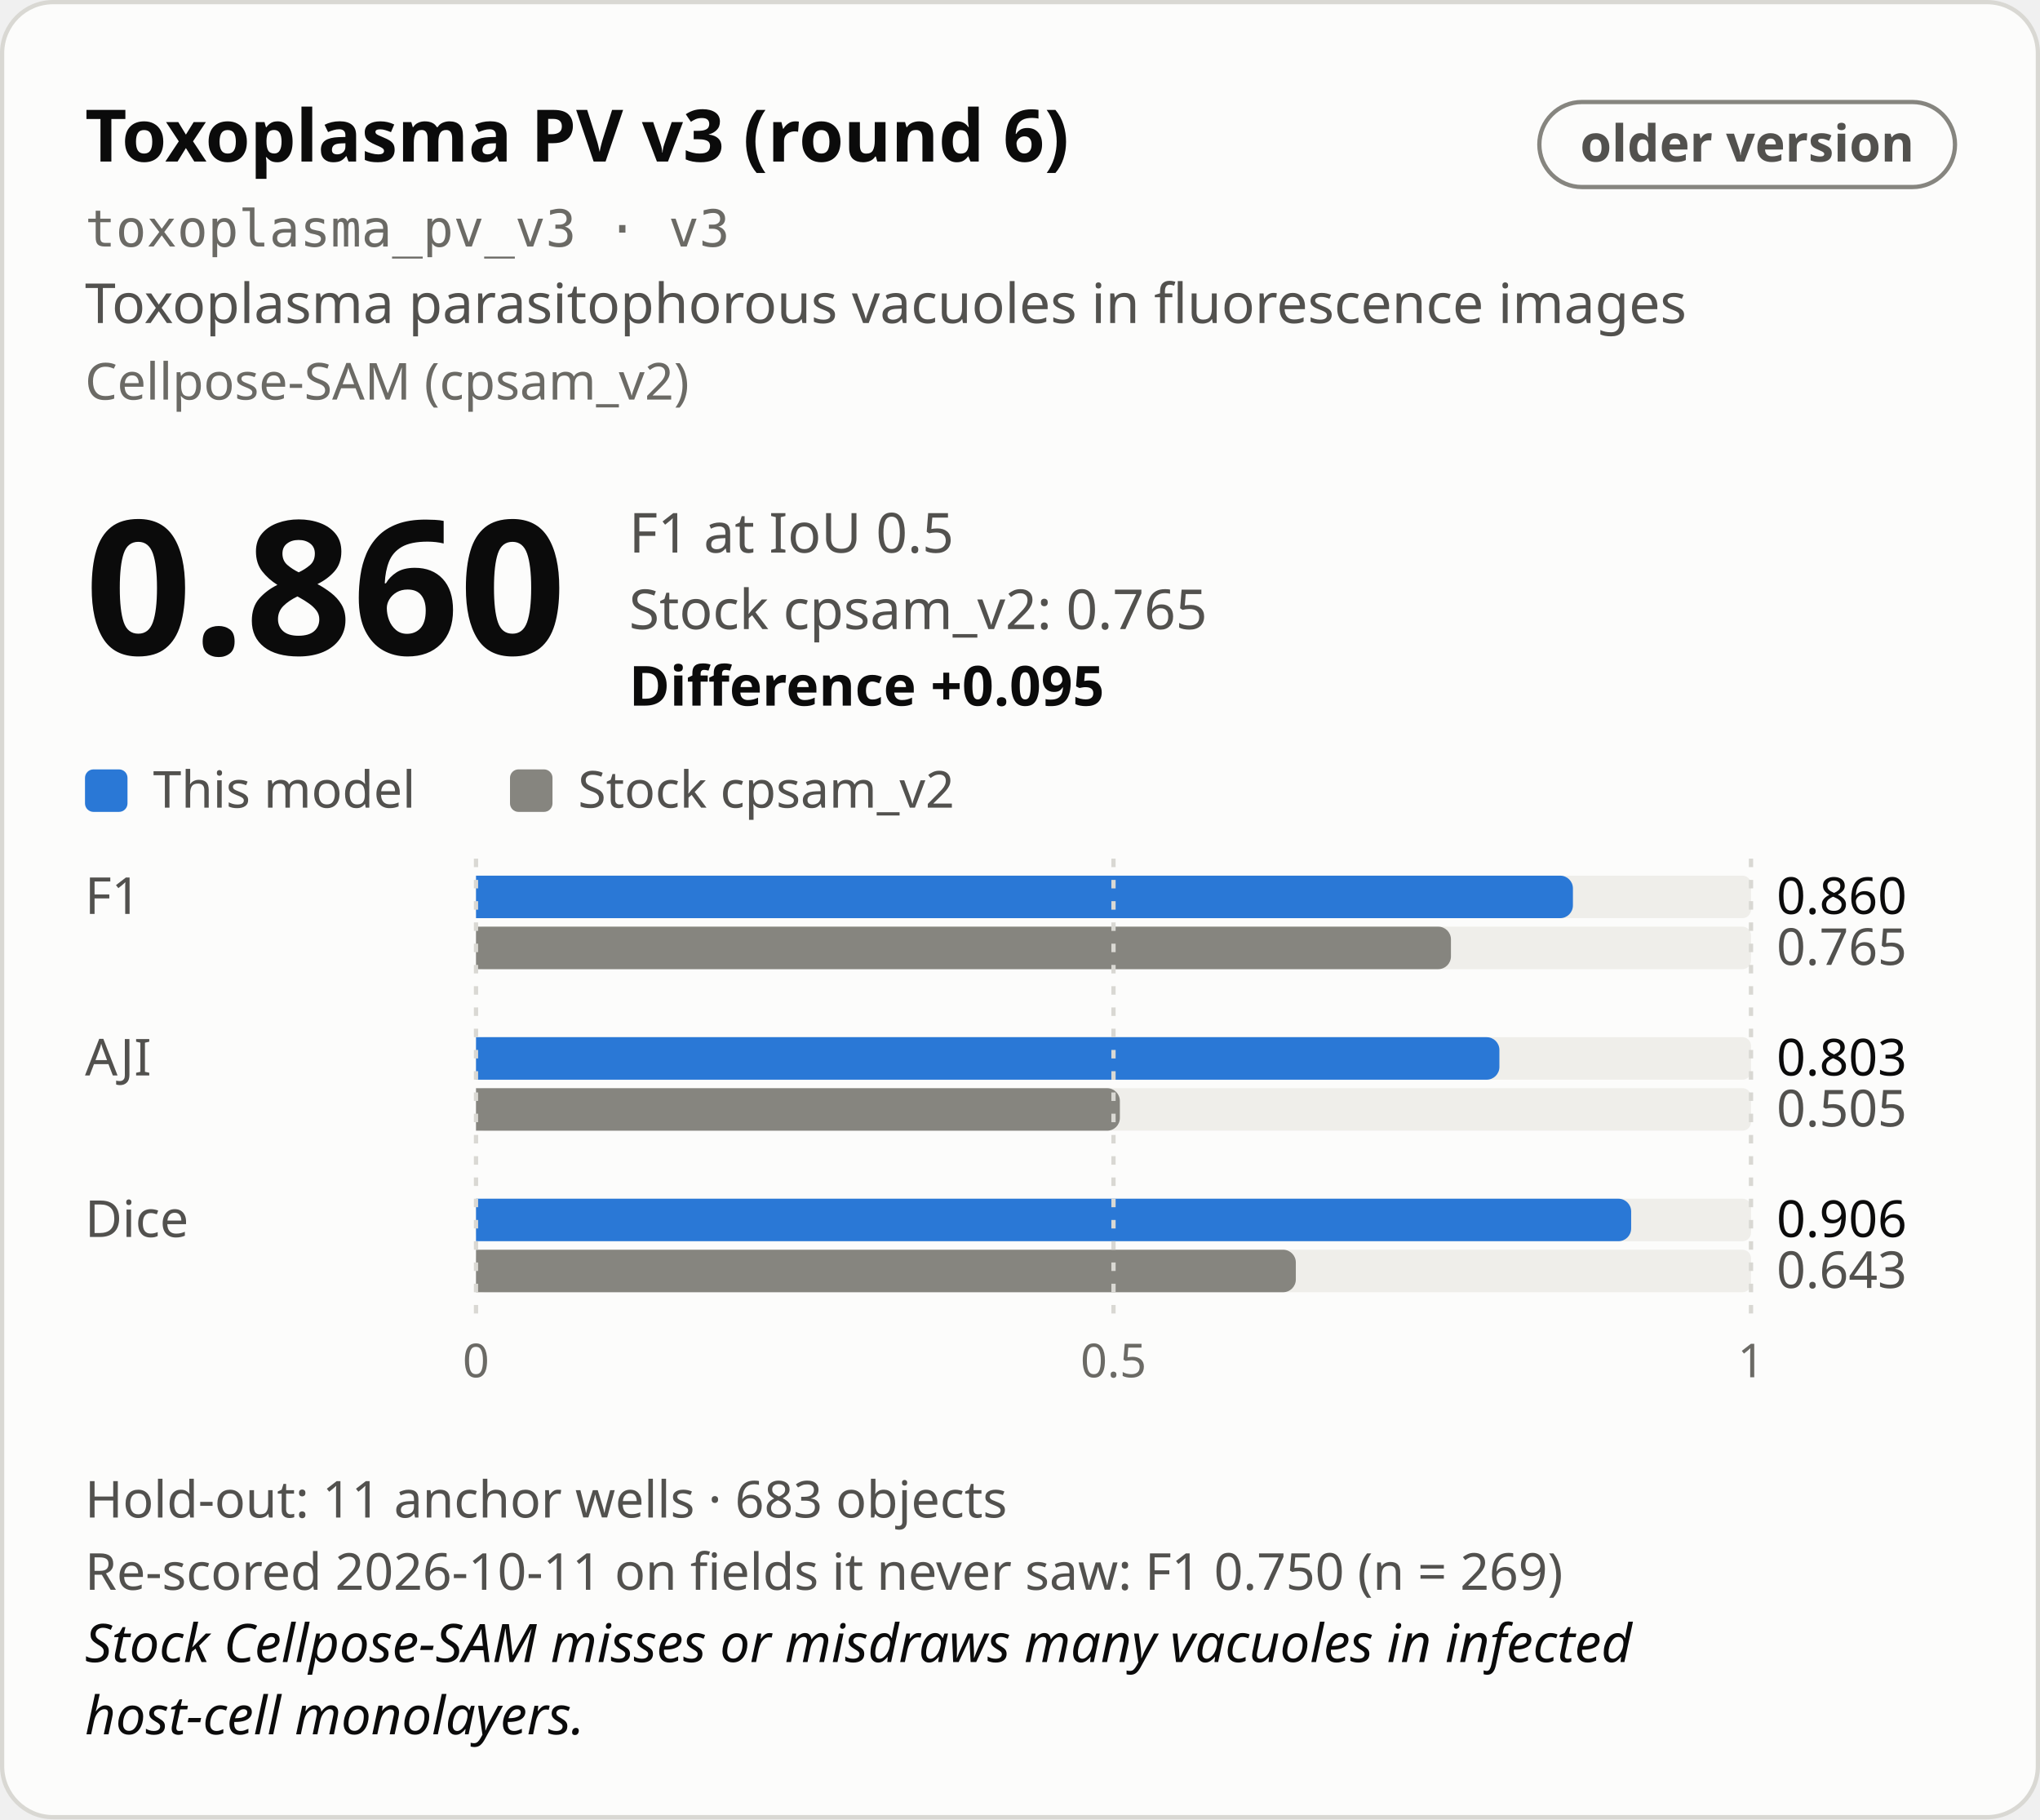
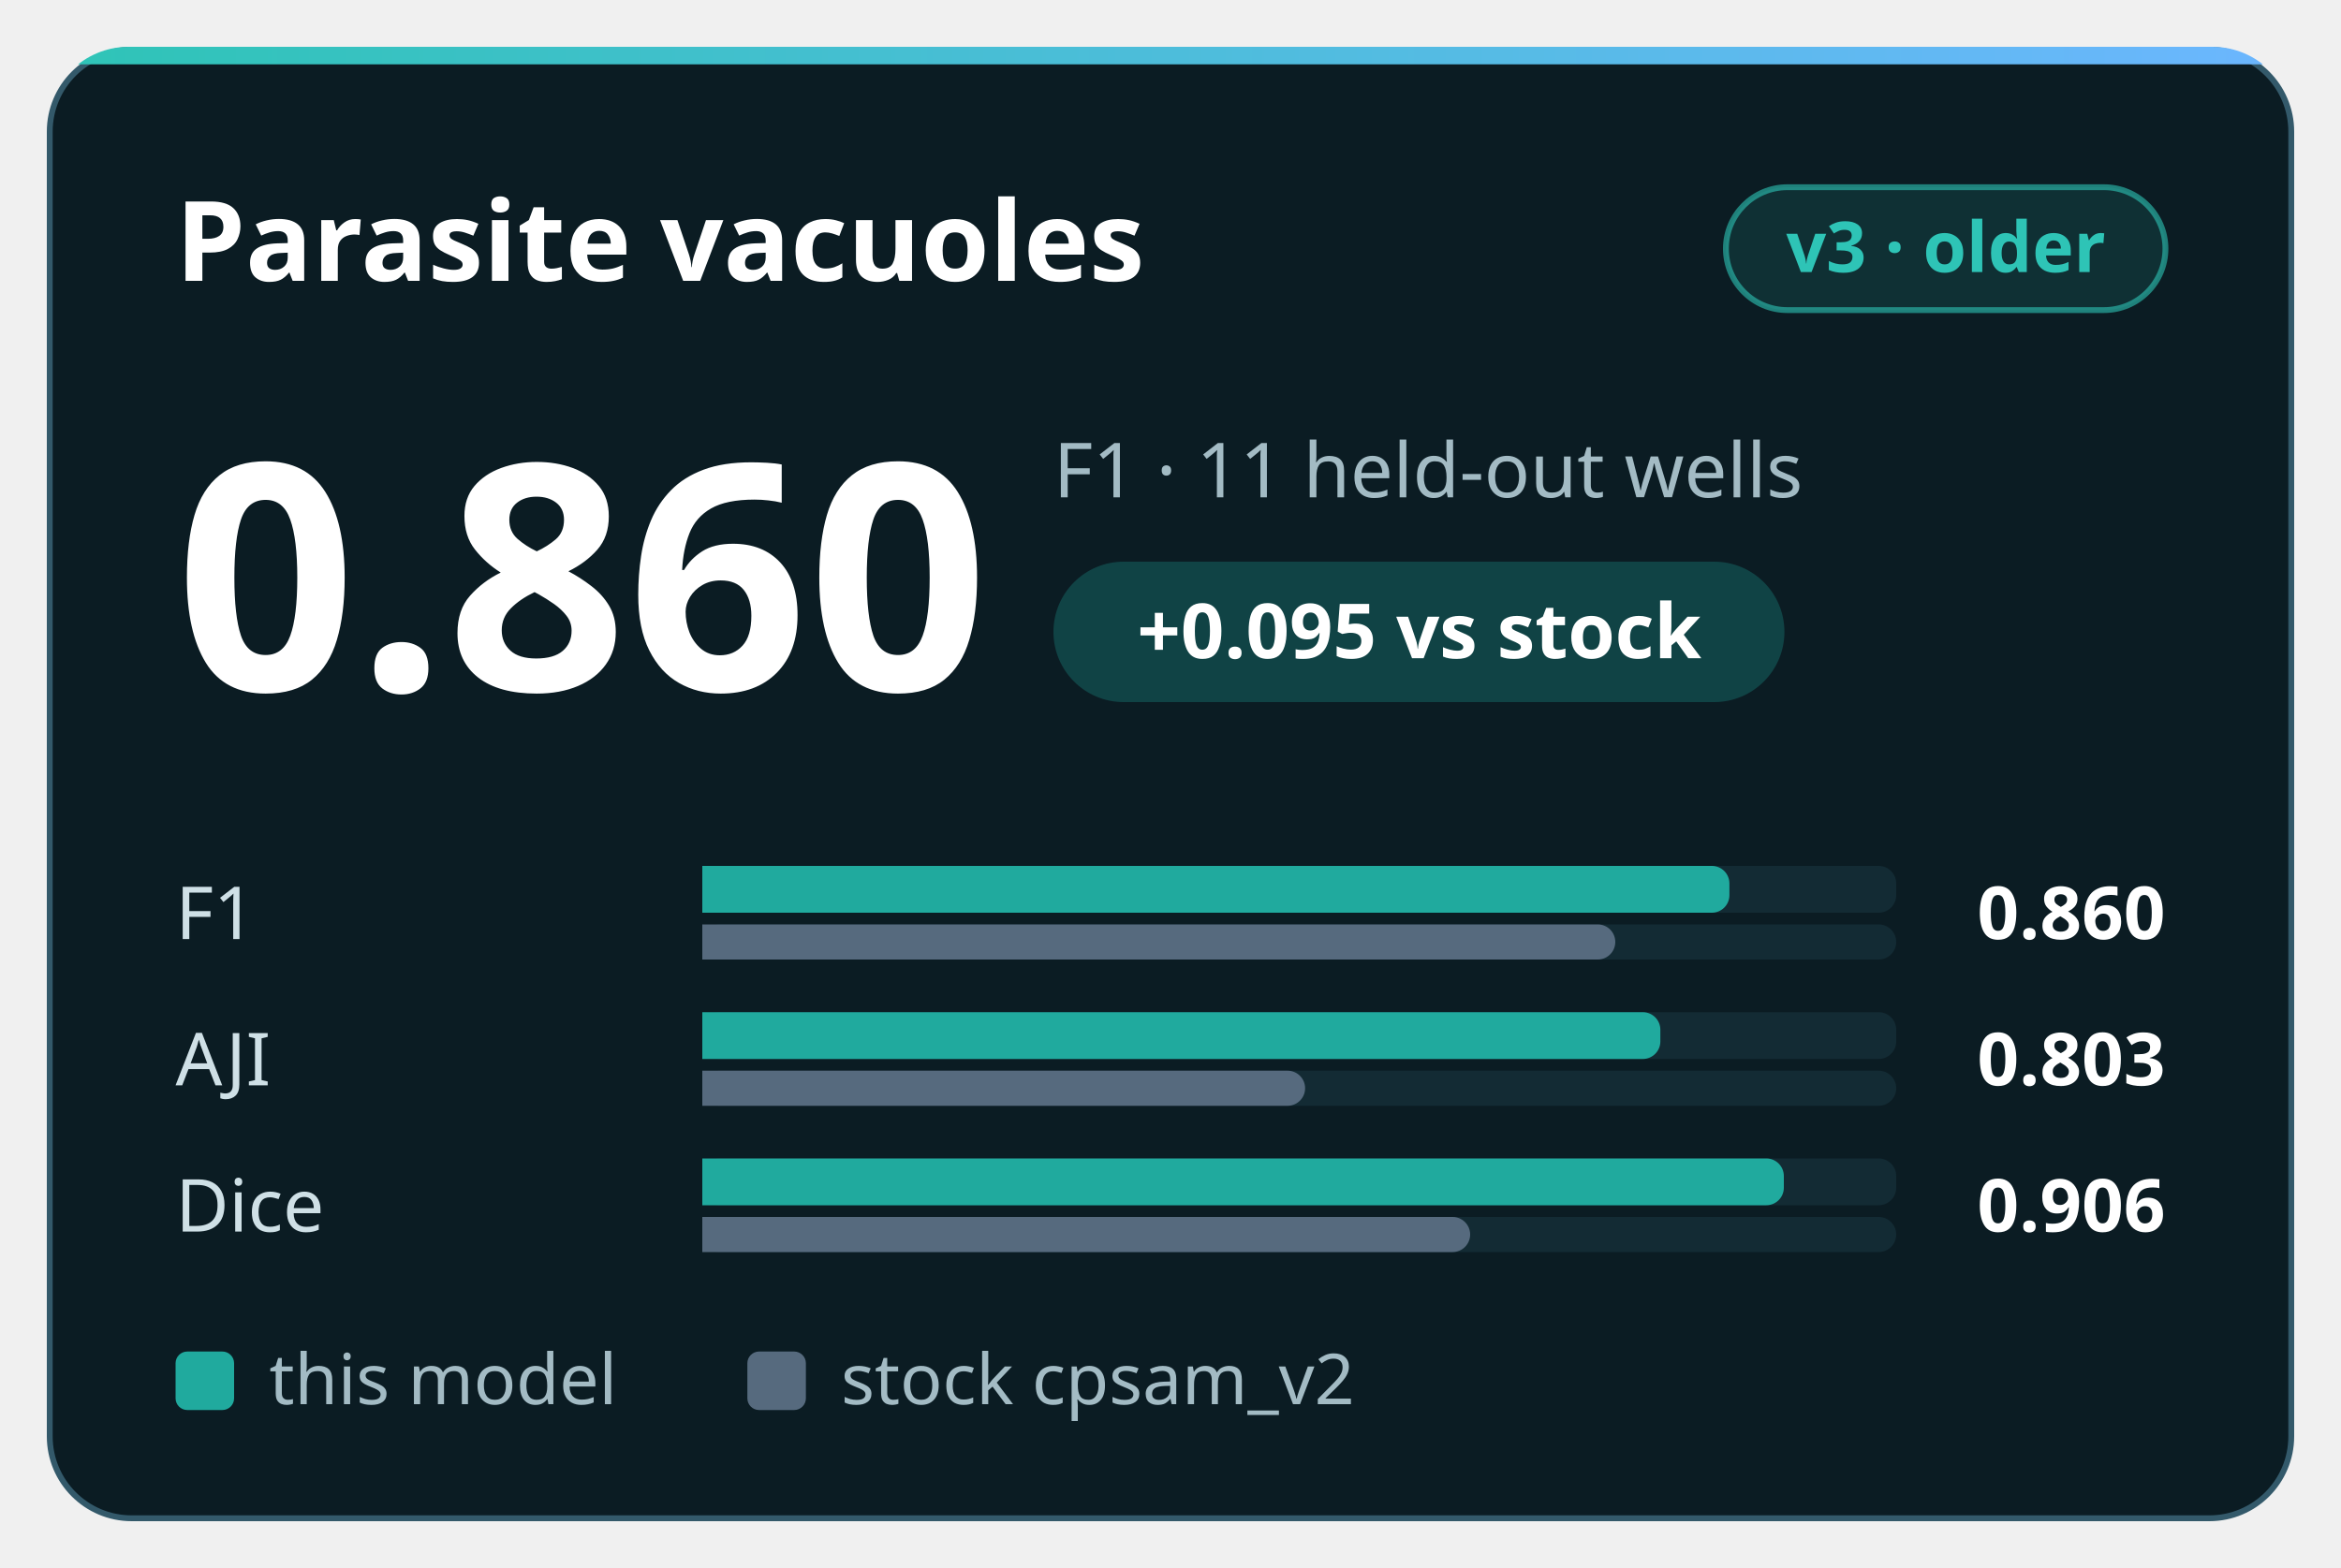
- <svg xmlns="http://www.w3.org/2000/svg" width="480" height="428" viewBox="0 0 480 428" role="img" aria-labelledby="t d">
-   <style>.bg{fill:#fcfcfb;stroke:#d9d8d3}.t1{fill:#0b0b0b}.t2{fill:#52514e}.t3{fill:#6b6a65}.ft{fill:#2a78d6}.va{fill:#86857f}.tr{fill:#efeeea}.ax{stroke:#d9d8d3}.pl{fill:none;stroke:#2a78d6}.pt{fill:#1c5cab}.po{fill:none;stroke:#86857f}.pu{fill:#52514e}@media (prefers-color-scheme: dark){.bg{fill:#1a1a19;stroke:#3a3936}.t1{fill:#f0efec}.t2{fill:#c3c2b7}.t3{fill:#a3a29a}.ft{fill:#3987e5}.va{fill:#7c7b75}.tr{fill:#262624}.ax{stroke:#3a3936}.pl{stroke:#3987e5}.pt{fill:#86b6ef}.po{stroke:#7c7b75}.pu{fill:#c3c2b7}}</style>
-   <rect class="bg" x="0.5" y="0.5" width="479" height="427" rx="12" stroke-width="1" />
-   <text x="20.0" y="38.0" class="t1" font-size="17" font-weight="600" text-anchor="start" font-family="-apple-system, BlinkMacSystemFont, 'Segoe UI', 'Noto Sans', Helvetica, Arial, sans-serif">Toxoplasma PV v3 (round 6)</text>
-   <rect class="po" x="362.2" y="24" width="97.8" height="20" rx="10" />
-   <text x="411.1" y="38.0" class="pu" font-size="12" font-weight="600" text-anchor="middle" font-family="-apple-system, BlinkMacSystemFont, 'Segoe UI', 'Noto Sans', Helvetica, Arial, sans-serif">older version</text>
-   <text x="20.0" y="58.0" class="t3" font-size="12" font-weight="400" text-anchor="start" font-family="ui-monospace, SFMono-Regular, Menlo, Consolas, monospace">toxoplasma_pv_v3 · v3</text>
-   <text x="20.0" y="76.0" class="t2" font-size="13" font-weight="400" text-anchor="start" font-family="-apple-system, BlinkMacSystemFont, 'Segoe UI', 'Noto Sans', Helvetica, Arial, sans-serif">Toxoplasma parasitophorous vacuoles in fluorescence images</text>
-   <text x="20.0" y="94.0" class="t3" font-size="12" font-weight="400" text-anchor="start" font-family="-apple-system, BlinkMacSystemFont, 'Segoe UI', 'Noto Sans', Helvetica, Arial, sans-serif">Cellpose-SAM (cpsam_v2)</text>
-   <text x="20.0" y="154.0" class="t1" font-size="44" font-weight="600" text-anchor="start" font-family="-apple-system, BlinkMacSystemFont, 'Segoe UI', 'Noto Sans', Helvetica, Arial, sans-serif">0.860</text>
-   <text x="148.0" y="130.0" class="t2" font-size="13" font-weight="400" text-anchor="start" font-family="-apple-system, BlinkMacSystemFont, 'Segoe UI', 'Noto Sans', Helvetica, Arial, sans-serif">F1 at IoU 0.5</text>
-   <text x="148.0" y="148.0" class="t2" font-size="13" font-weight="400" text-anchor="start" font-family="-apple-system, BlinkMacSystemFont, 'Segoe UI', 'Noto Sans', Helvetica, Arial, sans-serif">Stock cpsam_v2: 0.765</text>
-   <text x="148.0" y="166.0" class="t1" font-size="13" font-weight="600" text-anchor="start" font-family="-apple-system, BlinkMacSystemFont, 'Segoe UI', 'Noto Sans', Helvetica, Arial, sans-serif">Difference +0.095</text>
-   <rect class="ft" x="20" y="181" width="10" height="10" rx="2" />
-   <text x="36.0" y="190.0" class="t2" font-size="12" font-weight="400" text-anchor="start" font-family="-apple-system, BlinkMacSystemFont, 'Segoe UI', 'Noto Sans', Helvetica, Arial, sans-serif">This model</text>
-   <rect class="va" x="120" y="181" width="10" height="10" rx="2" />
-   <text x="136.0" y="190.0" class="t2" font-size="12" font-weight="400" text-anchor="start" font-family="-apple-system, BlinkMacSystemFont, 'Segoe UI', 'Noto Sans', Helvetica, Arial, sans-serif">Stock cpsam_v2</text>
-   <text x="20.0" y="215.0" class="t2" font-size="12" font-weight="400" text-anchor="start" font-family="-apple-system, BlinkMacSystemFont, 'Segoe UI', 'Noto Sans', Helvetica, Arial, sans-serif">F1</text>
-   <rect class="tr" x="112" y="206" width="300" height="10" rx="2" />
-   <path class="ft" d="M112.0 206.0h255.1a3.0 3.0 0 0 1 3.0 3.0v4.0a3.0 3.0 0 0 1 -3.0 3.0h-255.1z" />
-   <text x="418.0" y="215.0" class="t1" font-size="12" font-weight="400" text-anchor="start" font-family="-apple-system, BlinkMacSystemFont, 'Segoe UI', 'Noto Sans', Helvetica, Arial, sans-serif">0.860</text>
-   <rect class="tr" x="112" y="218" width="300" height="10" rx="2" />
-   <path class="va" d="M112.0 218.0h226.4a3.0 3.0 0 0 1 3.0 3.0v4.0a3.0 3.0 0 0 1 -3.0 3.0h-226.4z" />
-   <text x="418.0" y="227.0" class="t2" font-size="12" font-weight="400" text-anchor="start" font-family="-apple-system, BlinkMacSystemFont, 'Segoe UI', 'Noto Sans', Helvetica, Arial, sans-serif">0.765</text>
-   <text x="20.0" y="253.0" class="t2" font-size="12" font-weight="400" text-anchor="start" font-family="-apple-system, BlinkMacSystemFont, 'Segoe UI', 'Noto Sans', Helvetica, Arial, sans-serif">AJI</text>
-   <rect class="tr" x="112" y="244" width="300" height="10" rx="2" />
-   <path class="ft" d="M112.0 244.0h237.8a3.0 3.0 0 0 1 3.0 3.0v4.0a3.0 3.0 0 0 1 -3.0 3.0h-237.8z" />
-   <text x="418.0" y="253.0" class="t1" font-size="12" font-weight="400" text-anchor="start" font-family="-apple-system, BlinkMacSystemFont, 'Segoe UI', 'Noto Sans', Helvetica, Arial, sans-serif">0.803</text>
-   <rect class="tr" x="112" y="256" width="300" height="10" rx="2" />
-   <path class="va" d="M112.0 256.0h148.5a3.0 3.0 0 0 1 3.0 3.0v4.0a3.0 3.0 0 0 1 -3.0 3.0h-148.5z" />
-   <text x="418.0" y="265.0" class="t2" font-size="12" font-weight="400" text-anchor="start" font-family="-apple-system, BlinkMacSystemFont, 'Segoe UI', 'Noto Sans', Helvetica, Arial, sans-serif">0.505</text>
-   <text x="20.0" y="291.0" class="t2" font-size="12" font-weight="400" text-anchor="start" font-family="-apple-system, BlinkMacSystemFont, 'Segoe UI', 'Noto Sans', Helvetica, Arial, sans-serif">Dice</text>
-   <rect class="tr" x="112" y="282" width="300" height="10" rx="2" />
-   <path class="ft" d="M112.0 282.0h268.8a3.0 3.0 0 0 1 3.0 3.0v4.0a3.0 3.0 0 0 1 -3.0 3.0h-268.8z" />
-   <text x="418.0" y="291.0" class="t1" font-size="12" font-weight="400" text-anchor="start" font-family="-apple-system, BlinkMacSystemFont, 'Segoe UI', 'Noto Sans', Helvetica, Arial, sans-serif">0.906</text>
-   <rect class="tr" x="112" y="294" width="300" height="10" rx="2" />
-   <path class="va" d="M112.0 294.0h189.9a3.0 3.0 0 0 1 3.0 3.0v4.0a3.0 3.0 0 0 1 -3.0 3.0h-189.9z" />
-   <text x="418.0" y="303.0" class="t2" font-size="12" font-weight="400" text-anchor="start" font-family="-apple-system, BlinkMacSystemFont, 'Segoe UI', 'Noto Sans', Helvetica, Arial, sans-serif">0.643</text>
-   <line class="ax" x1="112.0" y1="202" x2="112.0" y2="312" stroke-width="1" stroke-dasharray="2 3" />
-   <text x="112.0" y="324.0" class="t3" font-size="11" font-weight="400" text-anchor="middle" font-family="-apple-system, BlinkMacSystemFont, 'Segoe UI', 'Noto Sans', Helvetica, Arial, sans-serif">0</text>
-   <line class="ax" x1="262.0" y1="202" x2="262.0" y2="312" stroke-width="1" stroke-dasharray="2 3" />
-   <text x="262.0" y="324.0" class="t3" font-size="11" font-weight="400" text-anchor="middle" font-family="-apple-system, BlinkMacSystemFont, 'Segoe UI', 'Noto Sans', Helvetica, Arial, sans-serif">0.5</text>
-   <line class="ax" x1="412.0" y1="202" x2="412.0" y2="312" stroke-width="1" stroke-dasharray="2 3" />
-   <text x="412.0" y="324.0" class="t3" font-size="11" font-weight="400" text-anchor="middle" font-family="-apple-system, BlinkMacSystemFont, 'Segoe UI', 'Noto Sans', Helvetica, Arial, sans-serif">1</text>
-   <text x="20.0" y="357.0" class="t2" font-size="12" font-weight="400" text-anchor="start" font-family="-apple-system, BlinkMacSystemFont, 'Segoe UI', 'Noto Sans', Helvetica, Arial, sans-serif">Hold-out: 11 anchor wells · 683 objects</text>
-   <text x="20.0" y="374.0" class="t2" font-size="12" font-weight="400" text-anchor="start" font-family="-apple-system, BlinkMacSystemFont, 'Segoe UI', 'Noto Sans', Helvetica, Arial, sans-serif">Re-scored 2026-10-11 on fields it never saw: F1 0.750 (n = 269)</text>
-   <text x="20.0" y="391.0" class="t1" font-size="12.5" font-weight="400" text-anchor="start" font-family="-apple-system, BlinkMacSystemFont, 'Segoe UI', 'Noto Sans', Helvetica, Arial, sans-serif" font-style="italic">Stock Cellpose-SAM misses or misdraws many vacuoles in infected</text>
-   <text x="20.0" y="408.0" class="t1" font-size="12.5" font-weight="400" text-anchor="start" font-family="-apple-system, BlinkMacSystemFont, 'Segoe UI', 'Noto Sans', Helvetica, Arial, sans-serif" font-style="italic">host-cell monolayers.</text>
+ <svg xmlns="http://www.w3.org/2000/svg" width="400" height="268" viewBox="0 0 400 268" role="img" aria-labelledby="t d">
+   <style>.card{fill:#0b1c23;stroke:#33596a}.i1{fill:#ffffff}.i2{fill:#cfe0e6}.i3{fill:#a3bbc4}.m{fill:#20aa9e}.b{fill:#566a7e}.tr{fill:#132b34}.tag{fill:#2ec4b6;fill-opacity:.12;stroke:#2ec4b6;stroke-opacity:.6}.tagt{fill:#2ec4b6}.up{fill:#20aa9e;fill-opacity:.28}.dn{fill:#566a7e;fill-opacity:.45}.na{fill:none;stroke:#33596a}text{font-family:-apple-system, BlinkMacSystemFont, 'Segoe UI', 'Noto Sans', Helvetica, Arial, sans-serif}</style>
+   <defs>
+     <linearGradient id="gtoxoplasma_pv_v3" x1="0" x2="1" y1="0" y2="0">
+       <stop offset="0" stop-color="#2ec4b6" />
+       <stop offset="1" stop-color="#6cb6ff" />
+     </linearGradient>
+     <clipPath id="ctoxoplasma_pv_v3">
+       <rect x="8" y="8" width="384" height="252" rx="14" />
+     </clipPath>
+   </defs>
+   <rect class="card" x="8.5" y="8.5" width="383" height="251" rx="14" stroke-width="1" />
+   <rect x="8" y="8" width="384" height="3" fill="url(#gtoxoplasma_pv_v3)" clip-path="url(#ctoxoplasma_pv_v3)" />
+   <rect class="tag" x="294.9" y="32" width="75.1" height="21" rx="10.5" />
+   <text x="332.5" y="46.5" class="tagt" font-size="12" font-weight="600" text-anchor="middle">v3 · older</text>
+   <text x="30.0" y="48.0" class="i1" font-size="19" font-weight="600" text-anchor="start">Parasite vacuoles</text>
+   <text x="30.0" y="118.0" class="i1" font-size="54" font-weight="600" text-anchor="start">0.860</text>
+   <text x="180.0" y="85.0" class="i3" font-size="13" font-weight="400" text-anchor="start">F1 · 11 held-out wells</text>
+   <rect class="up" x="180" y="96" width="124.9" height="24" rx="12" />
+   <text x="242.5" y="112.5" class="i1" font-size="13" font-weight="600" text-anchor="middle">+0.095 vs stock</text>
+   <text x="30.0" y="160.5" class="i2" font-size="12.5" font-weight="400" text-anchor="start">F1</text>
+   <rect class="tr" x="120" y="148" width="204" height="8" rx="3" />
+   <path class="m" d="M120.0 148.0h172.5a3 3 0 0 1 3 3v2.0a3 3 0 0 1 -3 3h-172.5z" />
+   <rect class="tr" x="120" y="158" width="204" height="6" rx="3" />
+   <path class="b" d="M120.0 158.0h153.0a3 3 0 0 1 3 3v0.0a3 3 0 0 1 -3 3h-153.0z" />
+   <text x="370.0" y="160.5" class="i1" font-size="12.5" font-weight="600" text-anchor="end">0.860</text>
+   <text x="30.0" y="185.5" class="i2" font-size="12.5" font-weight="400" text-anchor="start">AJI</text>
+   <rect class="tr" x="120" y="173" width="204" height="8" rx="3" />
+   <path class="m" d="M120.0 173.0h160.7a3 3 0 0 1 3 3v2.0a3 3 0 0 1 -3 3h-160.7z" />
+   <rect class="tr" x="120" y="183" width="204" height="6" rx="3" />
+   <path class="b" d="M120.0 183.0h100.0a3 3 0 0 1 3 3v0.0a3 3 0 0 1 -3 3h-100.0z" />
+   <text x="370.0" y="185.5" class="i1" font-size="12.5" font-weight="600" text-anchor="end">0.803</text>
+   <text x="30.0" y="210.5" class="i2" font-size="12.5" font-weight="400" text-anchor="start">Dice</text>
+   <rect class="tr" x="120" y="198" width="204" height="8" rx="3" />
+   <path class="m" d="M120.0 198.0h181.8a3 3 0 0 1 3 3v2.0a3 3 0 0 1 -3 3h-181.8z" />
+   <rect class="tr" x="120" y="208" width="204" height="6" rx="3" />
+   <path class="b" d="M120.0 208.0h128.2a3 3 0 0 1 3 3v0.0a3 3 0 0 1 -3 3h-128.2z" />
+   <text x="370.0" y="210.5" class="i1" font-size="12.5" font-weight="600" text-anchor="end">0.906</text>
+   <rect class="m" x="30" y="231" width="10" height="10" rx="2" />
+   <text x="46.0" y="240.0" class="i3" font-size="12" font-weight="400" text-anchor="start">this model</text>
+   <rect class="b" x="127.7" y="231" width="10" height="10" rx="2" />
+   <text x="143.7" y="240.0" class="i3" font-size="12" font-weight="400" text-anchor="start">stock cpsam_v2</text>
</svg>
